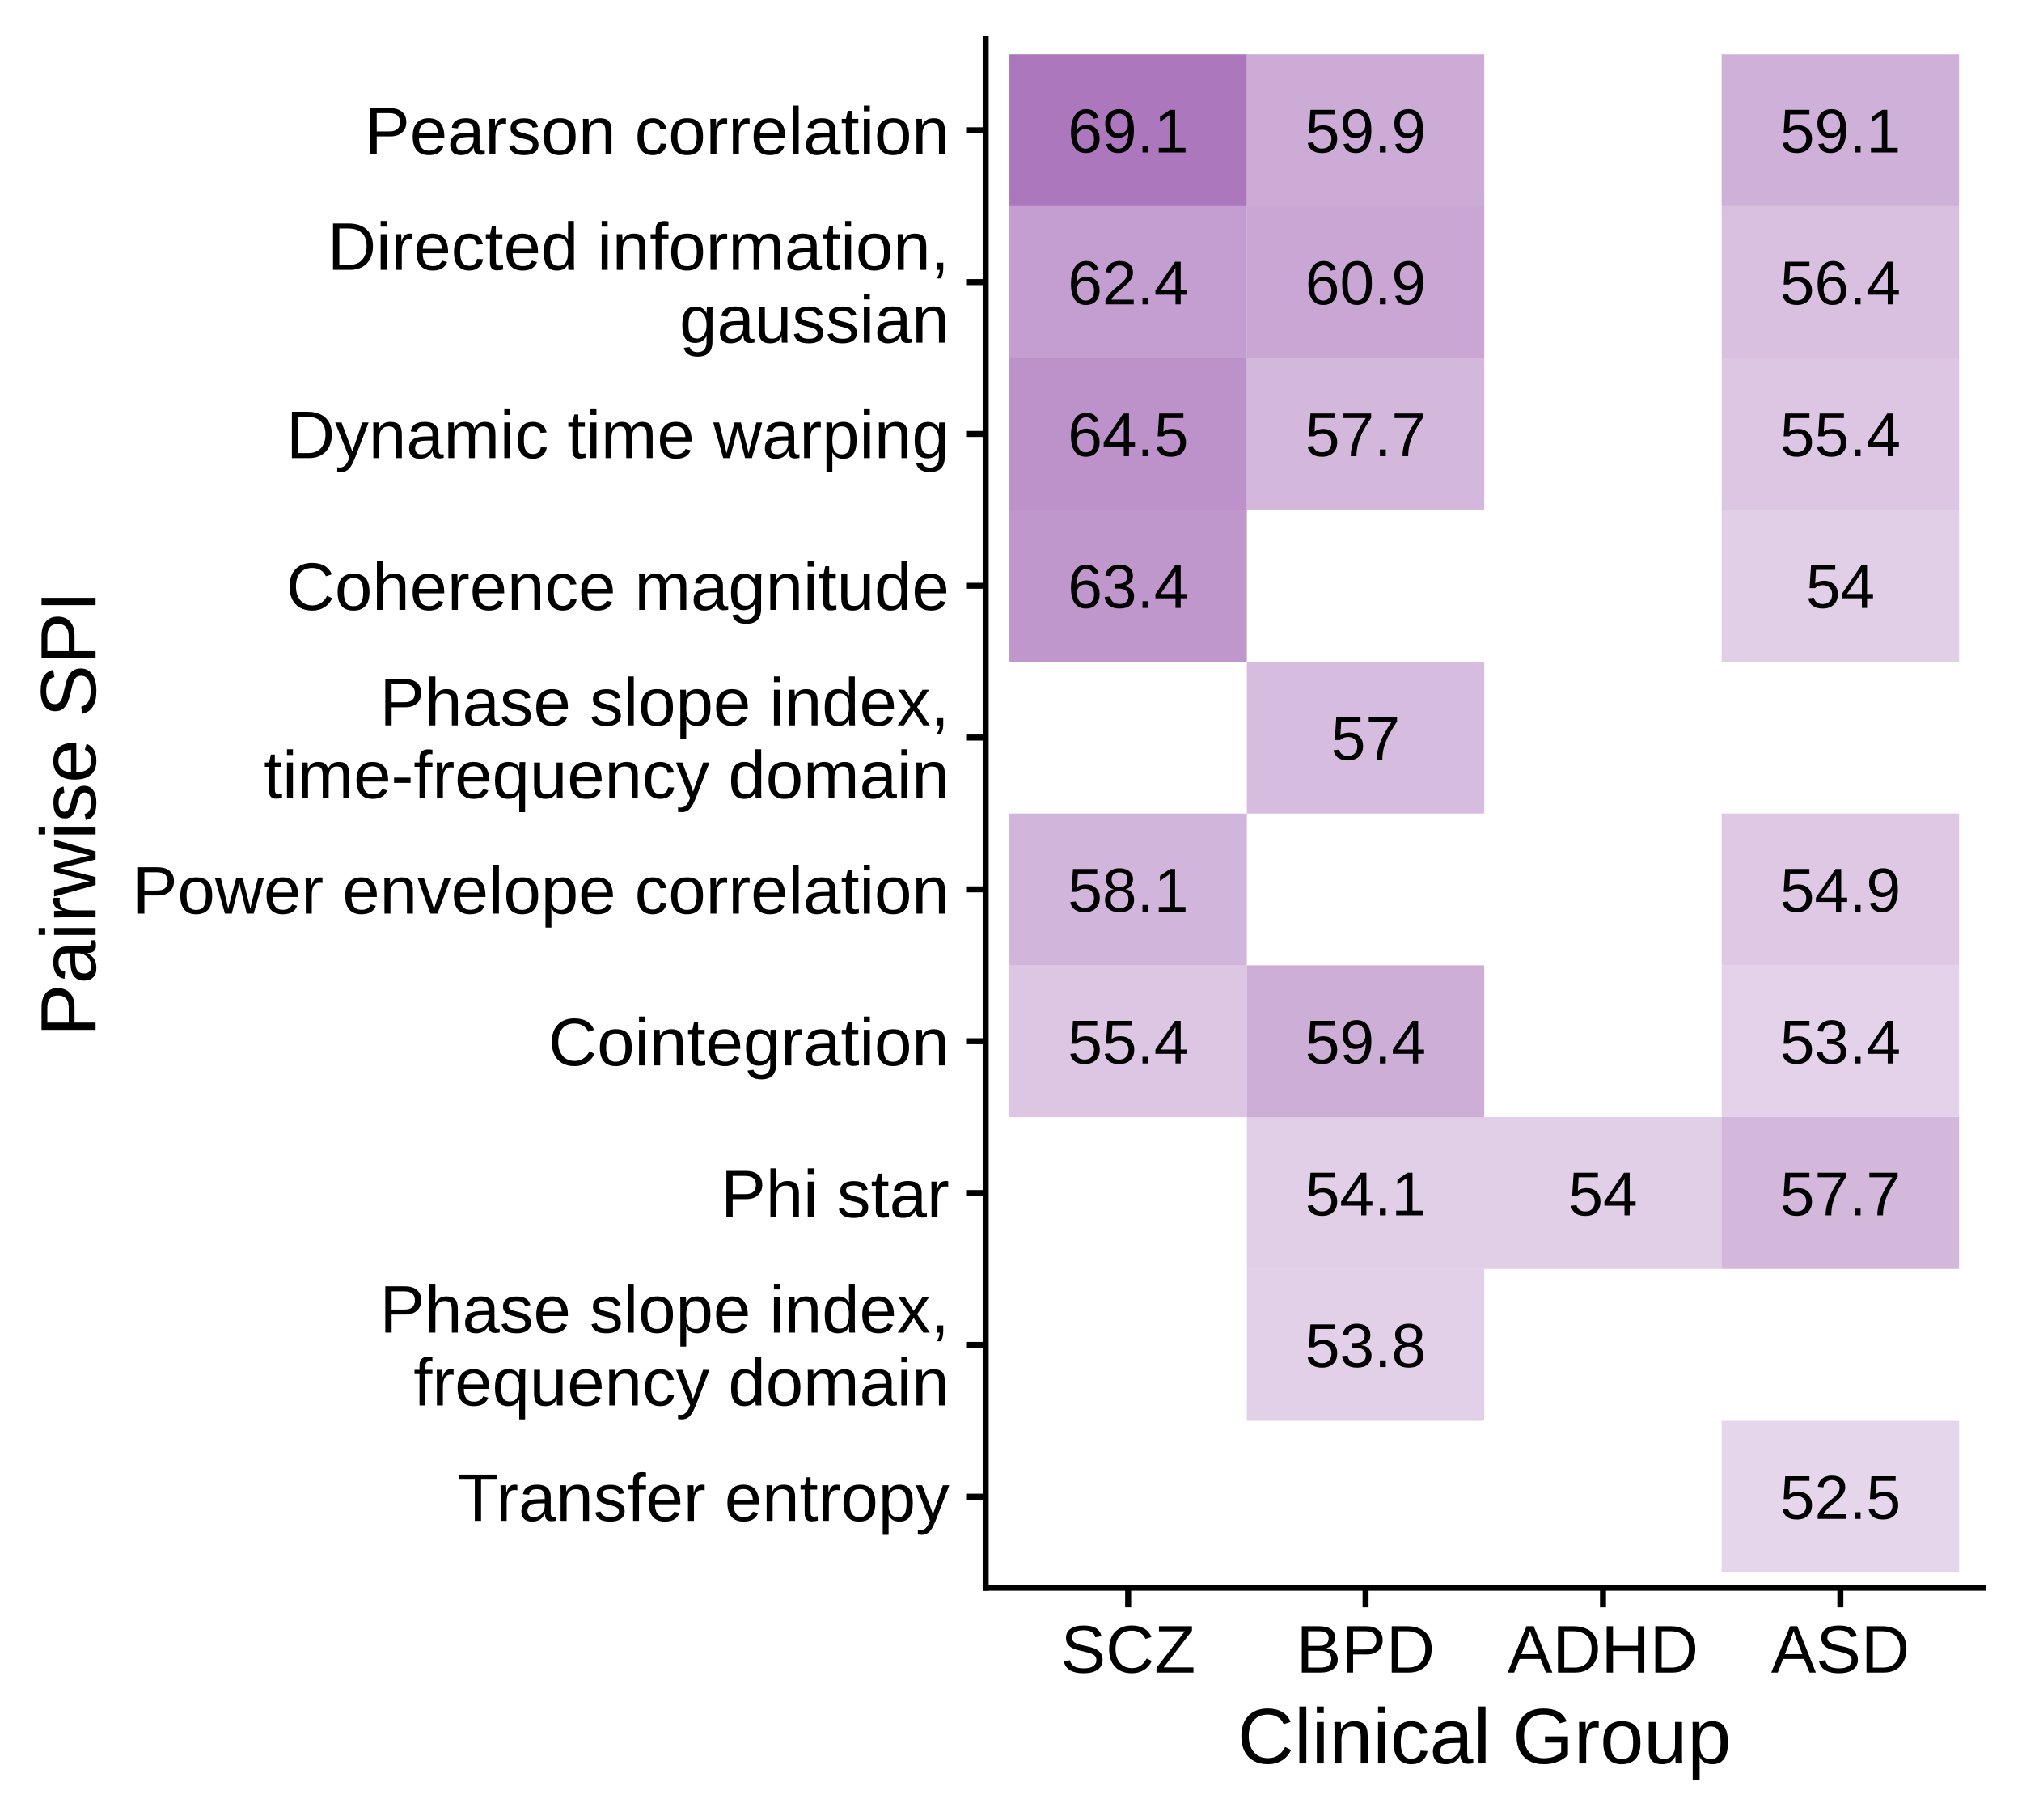
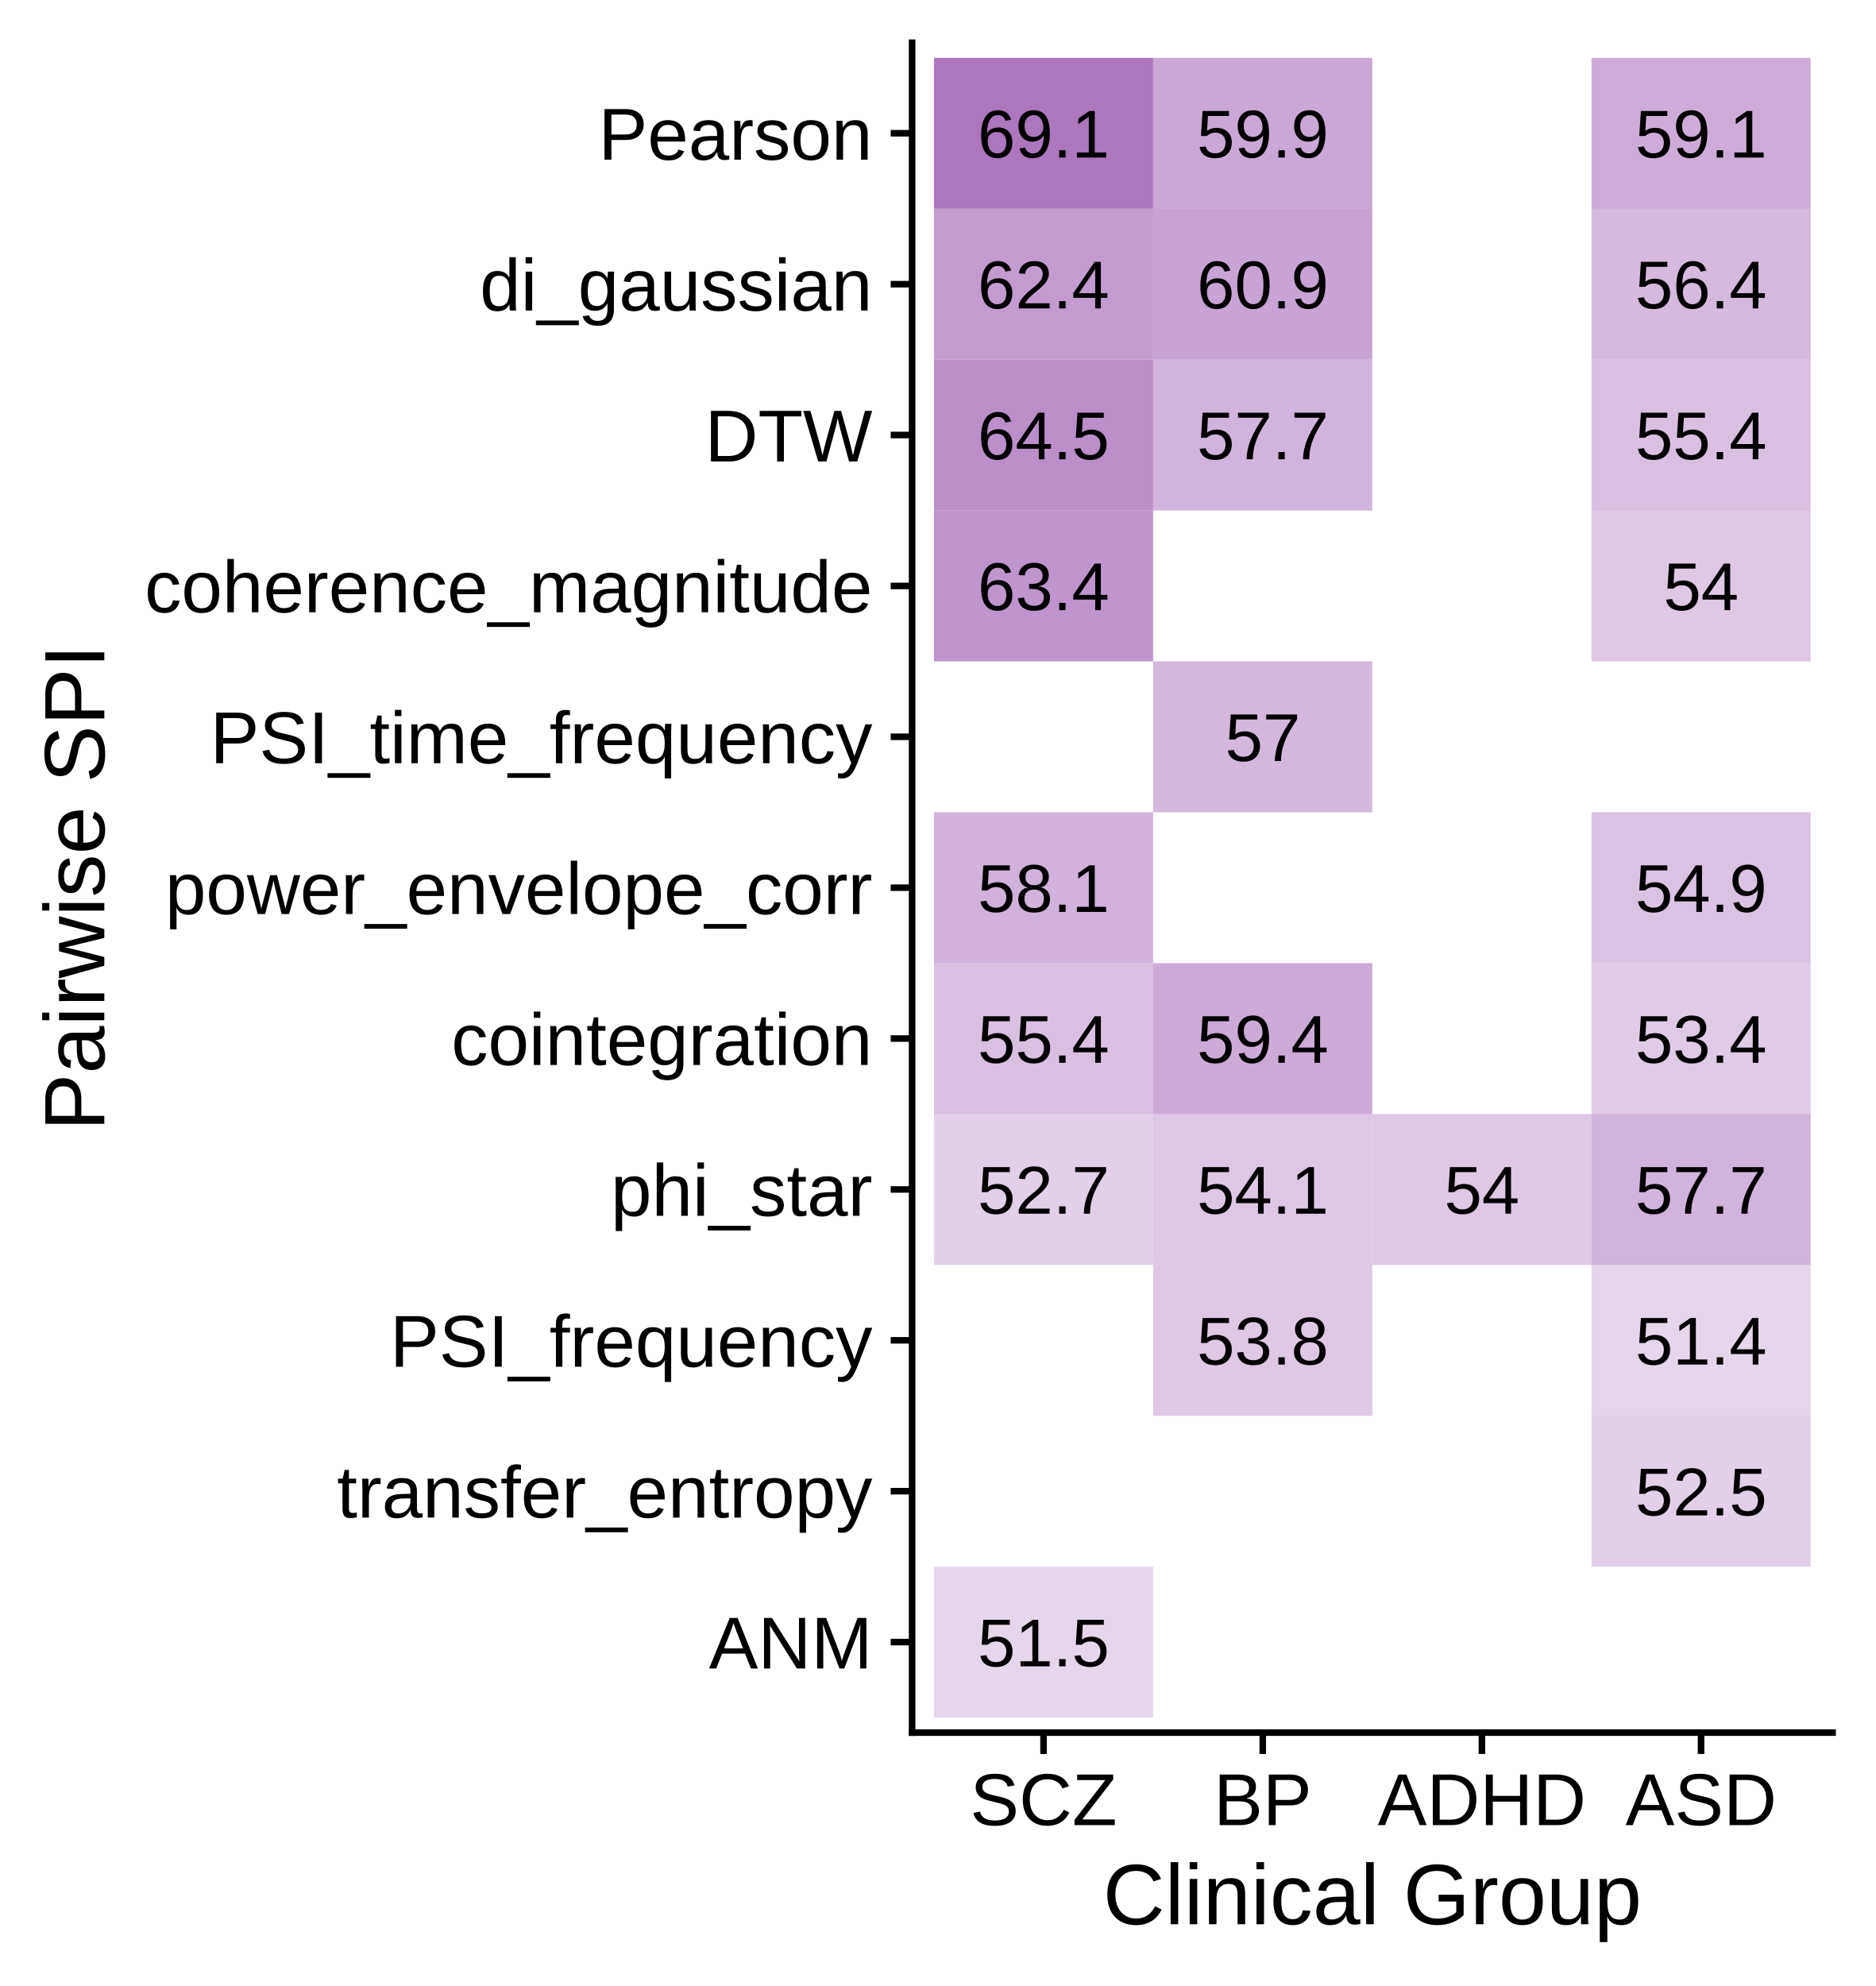
- <svg xmlns="http://www.w3.org/2000/svg" class="svglite" width="360.00pt" height="324.00pt" viewBox="0 0 360.00 324.00">
+ <svg xmlns="http://www.w3.org/2000/svg" class="svglite" width="306.00pt" height="324.00pt" viewBox="0 0 306.00 324.00">
  <defs>
    <style type="text/css">
    .svglite line, .svglite polyline, .svglite polygon, .svglite path, .svglite rect, .svglite circle {
      fill: none;
      stroke: #000000;
      stroke-linecap: round;
      stroke-linejoin: round;
      stroke-miterlimit: 10.00;
    }
    .svglite text {
      white-space: pre;
    }
  </style>
  </defs>
  <rect width="100%" height="100%" style="stroke: none; fill: none;" />
  <defs>
-     <clipPath id="cpMC4wMHwzNjAuMDB8MC4wMHwzMjQuMDA=">
-       <rect x="0.00" y="0.00" width="360.00" height="324.00" />
+     <clipPath id="cpMC4wMHwzMDYuMDB8MC4wMHwzMjQuMDA=">
+       <rect x="0.00" y="0.00" width="306.00" height="324.00" />
    </clipPath>
  </defs>
-   <g clip-path="url(#cpMC4wMHwzNjAuMDB8MC4wMHwzMjQuMDA=)">
+   <g clip-path="url(#cpMC4wMHwzMDYuMDB8MC4wMHwzMjQuMDA=)">
</g>
  <defs>
-     <clipPath id="cpMTc1LjQ5fDM1My4wM3w2Ljk3fDI4Mi42Ng==">
-       <rect x="175.49" y="6.97" width="177.53" height="275.69" />
+     <clipPath id="cpMTQ4LjgzfDI5OS4wM3w2Ljk3fDI4Mi42Ng==">
+       <rect x="148.83" y="6.97" width="150.20" height="275.69" />
    </clipPath>
  </defs>
-   <g clip-path="url(#cpMTc1LjQ5fDM1My4wM3w2Ljk3fDI4Mi42Ng==)">
-     <rect x="306.53" y="90.76" width="42.27" height="27.03" style="stroke-width: 0.21; stroke: none; stroke-linecap: butt; stroke-linejoin: miter; fill: #AC77BD; fill-opacity: 0.36;" />
-     <rect x="306.53" y="171.85" width="42.27" height="27.03" style="stroke-width: 0.21; stroke: none; stroke-linecap: butt; stroke-linejoin: miter; fill: #AC77BD; fill-opacity: 0.33;" />
-     <rect x="306.53" y="9.68" width="42.27" height="27.03" style="stroke-width: 0.21; stroke: none; stroke-linecap: butt; stroke-linejoin: miter; fill: #AC77BD; fill-opacity: 0.58;" />
-     <rect x="306.53" y="36.71" width="42.27" height="27.03" style="stroke-width: 0.21; stroke: none; stroke-linecap: butt; stroke-linejoin: miter; fill: #AC77BD; fill-opacity: 0.46;" />
-     <rect x="306.53" y="63.73" width="42.27" height="27.03" style="stroke-width: 0.21; stroke: none; stroke-linecap: butt; stroke-linejoin: miter; fill: #AC77BD; fill-opacity: 0.42;" />
-     <rect x="306.53" y="144.82" width="42.27" height="27.03" style="stroke-width: 0.21; stroke: none; stroke-linecap: butt; stroke-linejoin: miter; fill: #AC77BD; fill-opacity: 0.40;" />
-     <rect x="306.53" y="198.87" width="42.27" height="27.03" style="stroke-width: 0.21; stroke: none; stroke-linecap: butt; stroke-linejoin: miter; fill: #AC77BD; fill-opacity: 0.52;" />
-     <rect x="306.53" y="252.93" width="42.27" height="27.03" style="stroke-width: 0.21; stroke: none; stroke-linecap: butt; stroke-linejoin: miter; fill: #AC77BD; fill-opacity: 0.30;" />
-     <rect x="264.26" y="198.87" width="42.27" height="27.03" style="stroke-width: 0.21; stroke: none; stroke-linecap: butt; stroke-linejoin: miter; fill: #AC77BD; fill-opacity: 0.36;" />
-     <rect x="221.99" y="171.85" width="42.27" height="27.03" style="stroke-width: 0.21; stroke: none; stroke-linecap: butt; stroke-linejoin: miter; fill: #AC77BD; fill-opacity: 0.59;" />
-     <rect x="221.99" y="9.68" width="42.27" height="27.03" style="stroke-width: 0.21; stroke: none; stroke-linecap: butt; stroke-linejoin: miter; fill: #AC77BD; fill-opacity: 0.61;" />
-     <rect x="221.99" y="36.71" width="42.27" height="27.03" style="stroke-width: 0.21; stroke: none; stroke-linecap: butt; stroke-linejoin: miter; fill: #AC77BD; fill-opacity: 0.65;" />
-     <rect x="221.99" y="63.73" width="42.27" height="27.03" style="stroke-width: 0.21; stroke: none; stroke-linecap: butt; stroke-linejoin: miter; fill: #AC77BD; fill-opacity: 0.52;" />
-     <rect x="221.99" y="198.87" width="42.27" height="27.03" style="stroke-width: 0.21; stroke: none; stroke-linecap: butt; stroke-linejoin: miter; fill: #AC77BD; fill-opacity: 0.36;" />
-     <rect x="221.99" y="225.90" width="42.27" height="27.03" style="stroke-width: 0.21; stroke: none; stroke-linecap: butt; stroke-linejoin: miter; fill: #AC77BD; fill-opacity: 0.35;" />
-     <rect x="221.99" y="117.79" width="42.27" height="27.03" style="stroke-width: 0.21; stroke: none; stroke-linecap: butt; stroke-linejoin: miter; fill: #AC77BD; fill-opacity: 0.49;" />
-     <rect x="179.72" y="90.76" width="42.27" height="27.03" style="stroke-width: 0.21; stroke: none; stroke-linecap: butt; stroke-linejoin: miter; fill: #AC77BD; fill-opacity: 0.76;" />
-     <rect x="179.72" y="171.85" width="42.27" height="27.03" style="stroke-width: 0.21; stroke: none; stroke-linecap: butt; stroke-linejoin: miter; fill: #AC77BD; fill-opacity: 0.42;" />
-     <rect x="179.72" y="9.68" width="42.27" height="27.03" style="stroke-width: 0.21; stroke: none; stroke-linecap: butt; stroke-linejoin: miter; fill: #AC77BD;" />
-     <rect x="179.72" y="36.71" width="42.27" height="27.03" style="stroke-width: 0.21; stroke: none; stroke-linecap: butt; stroke-linejoin: miter; fill: #AC77BD; fill-opacity: 0.71;" />
-     <rect x="179.72" y="63.73" width="42.27" height="27.03" style="stroke-width: 0.21; stroke: none; stroke-linecap: butt; stroke-linejoin: miter; fill: #AC77BD; fill-opacity: 0.80;" />
-     <rect x="179.72" y="144.82" width="42.27" height="27.03" style="stroke-width: 0.21; stroke: none; stroke-linecap: butt; stroke-linejoin: miter; fill: #AC77BD; fill-opacity: 0.54;" />
-     <text x="327.66" y="108.23" text-anchor="middle" style="font-size: 11.04px; font-family: &quot;Arial&quot;;" textLength="12.27px" lengthAdjust="spacingAndGlyphs">54</text>
-     <text x="327.66" y="189.32" text-anchor="middle" style="font-size: 11.04px; font-family: &quot;Arial&quot;;" textLength="21.47px" lengthAdjust="spacingAndGlyphs">53.4</text>
-     <text x="327.66" y="27.15" text-anchor="middle" style="font-size: 11.04px; font-family: &quot;Arial&quot;;" textLength="21.47px" lengthAdjust="spacingAndGlyphs">59.1</text>
-     <text x="327.66" y="54.18" text-anchor="middle" style="font-size: 11.04px; font-family: &quot;Arial&quot;;" textLength="21.47px" lengthAdjust="spacingAndGlyphs">56.4</text>
-     <text x="327.66" y="81.20" text-anchor="middle" style="font-size: 11.04px; font-family: &quot;Arial&quot;;" textLength="21.47px" lengthAdjust="spacingAndGlyphs">55.4</text>
-     <text x="327.66" y="162.29" text-anchor="middle" style="font-size: 11.04px; font-family: &quot;Arial&quot;;" textLength="21.47px" lengthAdjust="spacingAndGlyphs">54.9</text>
-     <text x="327.66" y="216.35" text-anchor="middle" style="font-size: 11.04px; font-family: &quot;Arial&quot;;" textLength="21.47px" lengthAdjust="spacingAndGlyphs">57.7</text>
-     <text x="327.66" y="270.40" text-anchor="middle" style="font-size: 11.04px; font-family: &quot;Arial&quot;;" textLength="21.47px" lengthAdjust="spacingAndGlyphs">52.5</text>
-     <text x="285.40" y="216.35" text-anchor="middle" style="font-size: 11.04px; font-family: &quot;Arial&quot;;" textLength="12.27px" lengthAdjust="spacingAndGlyphs">54</text>
-     <text x="243.13" y="189.32" text-anchor="middle" style="font-size: 11.04px; font-family: &quot;Arial&quot;;" textLength="21.47px" lengthAdjust="spacingAndGlyphs">59.4</text>
-     <text x="243.13" y="27.15" text-anchor="middle" style="font-size: 11.04px; font-family: &quot;Arial&quot;;" textLength="21.47px" lengthAdjust="spacingAndGlyphs">59.9</text>
-     <text x="243.13" y="54.18" text-anchor="middle" style="font-size: 11.04px; font-family: &quot;Arial&quot;;" textLength="21.47px" lengthAdjust="spacingAndGlyphs">60.9</text>
-     <text x="243.13" y="81.20" text-anchor="middle" style="font-size: 11.04px; font-family: &quot;Arial&quot;;" textLength="21.47px" lengthAdjust="spacingAndGlyphs">57.7</text>
-     <text x="243.13" y="216.35" text-anchor="middle" style="font-size: 11.04px; font-family: &quot;Arial&quot;;" textLength="21.47px" lengthAdjust="spacingAndGlyphs">54.1</text>
-     <text x="243.13" y="243.37" text-anchor="middle" style="font-size: 11.04px; font-family: &quot;Arial&quot;;" textLength="21.47px" lengthAdjust="spacingAndGlyphs">53.8</text>
-     <text x="243.13" y="135.26" text-anchor="middle" style="font-size: 11.04px; font-family: &quot;Arial&quot;;" textLength="12.27px" lengthAdjust="spacingAndGlyphs">57</text>
-     <text x="200.86" y="108.23" text-anchor="middle" style="font-size: 11.04px; font-family: &quot;Arial&quot;;" textLength="21.47px" lengthAdjust="spacingAndGlyphs">63.4</text>
-     <text x="200.86" y="189.32" text-anchor="middle" style="font-size: 11.04px; font-family: &quot;Arial&quot;;" textLength="21.47px" lengthAdjust="spacingAndGlyphs">55.4</text>
-     <text x="200.86" y="27.15" text-anchor="middle" style="font-size: 11.04px; font-family: &quot;Arial&quot;;" textLength="21.47px" lengthAdjust="spacingAndGlyphs">69.1</text>
-     <text x="200.86" y="54.18" text-anchor="middle" style="font-size: 11.04px; font-family: &quot;Arial&quot;;" textLength="21.47px" lengthAdjust="spacingAndGlyphs">62.4</text>
-     <text x="200.86" y="81.20" text-anchor="middle" style="font-size: 11.04px; font-family: &quot;Arial&quot;;" textLength="21.47px" lengthAdjust="spacingAndGlyphs">64.5</text>
-     <text x="200.86" y="162.29" text-anchor="middle" style="font-size: 11.04px; font-family: &quot;Arial&quot;;" textLength="21.47px" lengthAdjust="spacingAndGlyphs">58.1</text>
+   <g clip-path="url(#cpMTQ4LjgzfDI5OS4wM3w2Ljk3fDI4Mi42Ng==)">
+     <rect x="259.69" y="83.28" width="35.76" height="24.62" style="stroke-width: 0.21; stroke: none; stroke-linecap: butt; stroke-linejoin: miter; fill: #AC77BD; fill-opacity: 0.40;" />
+     <rect x="259.69" y="157.13" width="35.76" height="24.62" style="stroke-width: 0.21; stroke: none; stroke-linecap: butt; stroke-linejoin: miter; fill: #AC77BD; fill-opacity: 0.38;" />
+     <rect x="259.69" y="9.44" width="35.76" height="24.62" style="stroke-width: 0.21; stroke: none; stroke-linecap: butt; stroke-linejoin: miter; fill: #AC77BD; fill-opacity: 0.60;" />
+     <rect x="259.69" y="34.05" width="35.76" height="24.62" style="stroke-width: 0.21; stroke: none; stroke-linecap: butt; stroke-linejoin: miter; fill: #AC77BD; fill-opacity: 0.50;" />
+     <rect x="259.69" y="58.67" width="35.76" height="24.62" style="stroke-width: 0.21; stroke: none; stroke-linecap: butt; stroke-linejoin: miter; fill: #AC77BD; fill-opacity: 0.46;" />
+     <rect x="259.69" y="132.51" width="35.76" height="24.62" style="stroke-width: 0.21; stroke: none; stroke-linecap: butt; stroke-linejoin: miter; fill: #AC77BD; fill-opacity: 0.44;" />
+     <rect x="259.69" y="181.74" width="35.76" height="24.62" style="stroke-width: 0.21; stroke: none; stroke-linecap: butt; stroke-linejoin: miter; fill: #AC77BD; fill-opacity: 0.55;" />
+     <rect x="259.69" y="206.36" width="35.76" height="24.62" style="stroke-width: 0.21; stroke: none; stroke-linecap: butt; stroke-linejoin: miter; fill: #AC77BD; fill-opacity: 0.30;" />
+     <rect x="259.69" y="230.97" width="35.76" height="24.62" style="stroke-width: 0.21; stroke: none; stroke-linecap: butt; stroke-linejoin: miter; fill: #AC77BD; fill-opacity: 0.35;" />
+     <rect x="223.93" y="181.74" width="35.76" height="24.62" style="stroke-width: 0.21; stroke: none; stroke-linecap: butt; stroke-linejoin: miter; fill: #AC77BD; fill-opacity: 0.40;" />
+     <rect x="188.16" y="157.13" width="35.76" height="24.62" style="stroke-width: 0.21; stroke: none; stroke-linecap: butt; stroke-linejoin: miter; fill: #AC77BD; fill-opacity: 0.62;" />
+     <rect x="188.16" y="9.44" width="35.76" height="24.62" style="stroke-width: 0.21; stroke: none; stroke-linecap: butt; stroke-linejoin: miter; fill: #AC77BD; fill-opacity: 0.64;" />
+     <rect x="188.16" y="34.05" width="35.76" height="24.62" style="stroke-width: 0.21; stroke: none; stroke-linecap: butt; stroke-linejoin: miter; fill: #AC77BD; fill-opacity: 0.67;" />
+     <rect x="188.16" y="58.67" width="35.76" height="24.62" style="stroke-width: 0.21; stroke: none; stroke-linecap: butt; stroke-linejoin: miter; fill: #AC77BD; fill-opacity: 0.55;" />
+     <rect x="188.16" y="181.74" width="35.76" height="24.62" style="stroke-width: 0.21; stroke: none; stroke-linecap: butt; stroke-linejoin: miter; fill: #AC77BD; fill-opacity: 0.41;" />
+     <rect x="188.16" y="206.36" width="35.76" height="24.62" style="stroke-width: 0.21; stroke: none; stroke-linecap: butt; stroke-linejoin: miter; fill: #AC77BD; fill-opacity: 0.40;" />
+     <rect x="188.16" y="107.90" width="35.76" height="24.62" style="stroke-width: 0.21; stroke: none; stroke-linecap: butt; stroke-linejoin: miter; fill: #AC77BD; fill-opacity: 0.52;" />
+     <rect x="152.40" y="255.59" width="35.76" height="24.62" style="stroke-width: 0.21; stroke: none; stroke-linecap: butt; stroke-linejoin: miter; fill: #AC77BD; fill-opacity: 0.30;" />
+     <rect x="152.40" y="83.28" width="35.76" height="24.62" style="stroke-width: 0.21; stroke: none; stroke-linecap: butt; stroke-linejoin: miter; fill: #AC77BD; fill-opacity: 0.77;" />
+     <rect x="152.40" y="157.13" width="35.76" height="24.62" style="stroke-width: 0.21; stroke: none; stroke-linecap: butt; stroke-linejoin: miter; fill: #AC77BD; fill-opacity: 0.46;" />
+     <rect x="152.40" y="9.44" width="35.76" height="24.62" style="stroke-width: 0.21; stroke: none; stroke-linecap: butt; stroke-linejoin: miter; fill: #AC77BD;" />
+     <rect x="152.40" y="34.05" width="35.76" height="24.62" style="stroke-width: 0.21; stroke: none; stroke-linecap: butt; stroke-linejoin: miter; fill: #AC77BD; fill-opacity: 0.73;" />
+     <rect x="152.40" y="58.67" width="35.76" height="24.62" style="stroke-width: 0.21; stroke: none; stroke-linecap: butt; stroke-linejoin: miter; fill: #AC77BD; fill-opacity: 0.82;" />
+     <rect x="152.40" y="132.51" width="35.76" height="24.62" style="stroke-width: 0.21; stroke: none; stroke-linecap: butt; stroke-linejoin: miter; fill: #AC77BD; fill-opacity: 0.56;" />
+     <rect x="152.40" y="181.74" width="35.76" height="24.62" style="stroke-width: 0.21; stroke: none; stroke-linecap: butt; stroke-linejoin: miter; fill: #AC77BD; fill-opacity: 0.35;" />
+     <text x="277.57" y="99.54" text-anchor="middle" style="font-size: 11.04px; font-family: &quot;Arial&quot;;" textLength="12.27px" lengthAdjust="spacingAndGlyphs">54</text>
+     <text x="277.57" y="173.39" text-anchor="middle" style="font-size: 11.04px; font-family: &quot;Arial&quot;;" textLength="21.47px" lengthAdjust="spacingAndGlyphs">53.4</text>
+     <text x="277.57" y="25.70" text-anchor="middle" style="font-size: 11.04px; font-family: &quot;Arial&quot;;" textLength="21.47px" lengthAdjust="spacingAndGlyphs">59.1</text>
+     <text x="277.57" y="50.31" text-anchor="middle" style="font-size: 11.04px; font-family: &quot;Arial&quot;;" textLength="21.47px" lengthAdjust="spacingAndGlyphs">56.4</text>
+     <text x="277.57" y="74.93" text-anchor="middle" style="font-size: 11.04px; font-family: &quot;Arial&quot;;" textLength="21.47px" lengthAdjust="spacingAndGlyphs">55.4</text>
+     <text x="277.57" y="148.77" text-anchor="middle" style="font-size: 11.04px; font-family: &quot;Arial&quot;;" textLength="21.47px" lengthAdjust="spacingAndGlyphs">54.9</text>
+     <text x="277.57" y="198.00" text-anchor="middle" style="font-size: 11.04px; font-family: &quot;Arial&quot;;" textLength="21.47px" lengthAdjust="spacingAndGlyphs">57.7</text>
+     <text x="277.57" y="222.62" text-anchor="middle" style="font-size: 11.04px; font-family: &quot;Arial&quot;;" textLength="21.47px" lengthAdjust="spacingAndGlyphs">51.4</text>
+     <text x="277.57" y="247.23" text-anchor="middle" style="font-size: 11.04px; font-family: &quot;Arial&quot;;" textLength="21.47px" lengthAdjust="spacingAndGlyphs">52.5</text>
+     <text x="241.81" y="198.00" text-anchor="middle" style="font-size: 11.04px; font-family: &quot;Arial&quot;;" textLength="12.27px" lengthAdjust="spacingAndGlyphs">54</text>
+     <text x="206.05" y="173.39" text-anchor="middle" style="font-size: 11.04px; font-family: &quot;Arial&quot;;" textLength="21.47px" lengthAdjust="spacingAndGlyphs">59.4</text>
+     <text x="206.05" y="25.70" text-anchor="middle" style="font-size: 11.04px; font-family: &quot;Arial&quot;;" textLength="21.47px" lengthAdjust="spacingAndGlyphs">59.9</text>
+     <text x="206.05" y="50.31" text-anchor="middle" style="font-size: 11.04px; font-family: &quot;Arial&quot;;" textLength="21.47px" lengthAdjust="spacingAndGlyphs">60.9</text>
+     <text x="206.05" y="74.93" text-anchor="middle" style="font-size: 11.04px; font-family: &quot;Arial&quot;;" textLength="21.47px" lengthAdjust="spacingAndGlyphs">57.7</text>
+     <text x="206.05" y="198.00" text-anchor="middle" style="font-size: 11.04px; font-family: &quot;Arial&quot;;" textLength="21.47px" lengthAdjust="spacingAndGlyphs">54.1</text>
+     <text x="206.05" y="222.62" text-anchor="middle" style="font-size: 11.04px; font-family: &quot;Arial&quot;;" textLength="21.47px" lengthAdjust="spacingAndGlyphs">53.8</text>
+     <text x="206.05" y="124.16" text-anchor="middle" style="font-size: 11.04px; font-family: &quot;Arial&quot;;" textLength="12.27px" lengthAdjust="spacingAndGlyphs">57</text>
+     <text x="170.28" y="271.85" text-anchor="middle" style="font-size: 11.04px; font-family: &quot;Arial&quot;;" textLength="21.47px" lengthAdjust="spacingAndGlyphs">51.5</text>
+     <text x="170.28" y="99.54" text-anchor="middle" style="font-size: 11.04px; font-family: &quot;Arial&quot;;" textLength="21.47px" lengthAdjust="spacingAndGlyphs">63.4</text>
+     <text x="170.28" y="173.39" text-anchor="middle" style="font-size: 11.04px; font-family: &quot;Arial&quot;;" textLength="21.47px" lengthAdjust="spacingAndGlyphs">55.4</text>
+     <text x="170.28" y="25.70" text-anchor="middle" style="font-size: 11.04px; font-family: &quot;Arial&quot;;" textLength="21.47px" lengthAdjust="spacingAndGlyphs">69.1</text>
+     <text x="170.28" y="50.31" text-anchor="middle" style="font-size: 11.04px; font-family: &quot;Arial&quot;;" textLength="21.47px" lengthAdjust="spacingAndGlyphs">62.4</text>
+     <text x="170.28" y="74.93" text-anchor="middle" style="font-size: 11.04px; font-family: &quot;Arial&quot;;" textLength="21.47px" lengthAdjust="spacingAndGlyphs">64.5</text>
+     <text x="170.28" y="148.77" text-anchor="middle" style="font-size: 11.04px; font-family: &quot;Arial&quot;;" textLength="21.47px" lengthAdjust="spacingAndGlyphs">58.1</text>
+     <text x="170.28" y="198.00" text-anchor="middle" style="font-size: 11.04px; font-family: &quot;Arial&quot;;" textLength="21.47px" lengthAdjust="spacingAndGlyphs">52.7</text>
  </g>
-   <g clip-path="url(#cpMC4wMHwzNjAuMDB8MC4wMHwzMjQuMDA=)">
-     <polyline points="175.49,282.66 175.49,6.97 " style="stroke-width: 1.07; stroke-linecap: square;" />
-     <text x="169.02" y="270.75" text-anchor="end" style="font-size: 12.00px; font-family: &quot;Arial&quot;;" textLength="88.03px" lengthAdjust="spacingAndGlyphs">Transfer entropy</text>
-     <text x="169.02" y="237.24" text-anchor="end" style="font-size: 12.00px; font-family: &quot;Arial&quot;;" textLength="101.40px" lengthAdjust="spacingAndGlyphs">Phase slope index,</text>
-     <text x="169.02" y="250.20" text-anchor="end" style="font-size: 12.00px; font-family: &quot;Arial&quot;;" textLength="95.39px" lengthAdjust="spacingAndGlyphs">frequency domain</text>
-     <text x="169.02" y="216.69" text-anchor="end" style="font-size: 12.00px; font-family: &quot;Arial&quot;;" textLength="40.68px" lengthAdjust="spacingAndGlyphs">Phi star</text>
-     <text x="169.02" y="189.67" text-anchor="end" style="font-size: 12.00px; font-family: &quot;Arial&quot;;" textLength="71.38px" lengthAdjust="spacingAndGlyphs">Cointegration</text>
-     <text x="169.02" y="162.64" text-anchor="end" style="font-size: 12.00px; font-family: &quot;Arial&quot;;" textLength="145.42px" lengthAdjust="spacingAndGlyphs">Power envelope correlation</text>
-     <text x="169.02" y="129.13" text-anchor="end" style="font-size: 12.00px; font-family: &quot;Arial&quot;;" textLength="101.40px" lengthAdjust="spacingAndGlyphs">Phase slope index,</text>
-     <text x="169.02" y="142.09" text-anchor="end" style="font-size: 12.00px; font-family: &quot;Arial&quot;;" textLength="122.05px" lengthAdjust="spacingAndGlyphs">time-frequency domain</text>
-     <text x="169.02" y="108.58" text-anchor="end" style="font-size: 12.00px; font-family: &quot;Arial&quot;;" textLength="118.08px" lengthAdjust="spacingAndGlyphs">Coherence magnitude</text>
-     <text x="169.02" y="81.55" text-anchor="end" style="font-size: 12.00px; font-family: &quot;Arial&quot;;" textLength="118.03px" lengthAdjust="spacingAndGlyphs">Dynamic time warping</text>
-     <text x="169.02" y="48.04" text-anchor="end" style="font-size: 12.00px; font-family: &quot;Arial&quot;;" textLength="110.71px" lengthAdjust="spacingAndGlyphs">Directed information,</text>
-     <text x="169.02" y="61.00" text-anchor="end" style="font-size: 12.00px; font-family: &quot;Arial&quot;;" textLength="48.03px" lengthAdjust="spacingAndGlyphs">gaussian</text>
-     <text x="169.02" y="27.50" text-anchor="end" style="font-size: 12.00px; font-family: &quot;Arial&quot;;" textLength="104.05px" lengthAdjust="spacingAndGlyphs">Pearson correlation</text>
-     <polyline points="172.01,266.45 175.49,266.45 " style="stroke-width: 1.07; stroke-linecap: butt;" />
-     <polyline points="172.01,239.42 175.49,239.42 " style="stroke-width: 1.07; stroke-linecap: butt;" />
-     <polyline points="172.01,212.39 175.49,212.39 " style="stroke-width: 1.07; stroke-linecap: butt;" />
-     <polyline points="172.01,185.36 175.49,185.36 " style="stroke-width: 1.07; stroke-linecap: butt;" />
-     <polyline points="172.01,158.33 175.49,158.33 " style="stroke-width: 1.07; stroke-linecap: butt;" />
-     <polyline points="172.01,131.30 175.49,131.30 " style="stroke-width: 1.07; stroke-linecap: butt;" />
-     <polyline points="172.01,104.28 175.49,104.28 " style="stroke-width: 1.07; stroke-linecap: butt;" />
-     <polyline points="172.01,77.25 175.49,77.25 " style="stroke-width: 1.07; stroke-linecap: butt;" />
-     <polyline points="172.01,50.22 175.49,50.22 " style="stroke-width: 1.07; stroke-linecap: butt;" />
-     <polyline points="172.01,23.19 175.49,23.19 " style="stroke-width: 1.07; stroke-linecap: butt;" />
-     <polyline points="175.49,282.66 353.03,282.66 " style="stroke-width: 1.07; stroke-linecap: square;" />
-     <polyline points="200.86,286.15 200.86,282.66 " style="stroke-width: 1.07; stroke-linecap: butt;" />
-     <polyline points="243.13,286.15 243.13,282.66 " style="stroke-width: 1.07; stroke-linecap: butt;" />
-     <polyline points="285.40,286.15 285.40,282.66 " style="stroke-width: 1.07; stroke-linecap: butt;" />
-     <polyline points="327.66,286.15 327.66,282.66 " style="stroke-width: 1.07; stroke-linecap: butt;" />
-     <text x="200.86" y="297.75" text-anchor="middle" style="font-size: 12.00px; font-family: &quot;Arial&quot;;" textLength="24.00px" lengthAdjust="spacingAndGlyphs">SCZ</text>
-     <text x="243.13" y="297.75" text-anchor="middle" style="font-size: 12.00px; font-family: &quot;Arial&quot;;" textLength="24.68px" lengthAdjust="spacingAndGlyphs">BPD</text>
-     <text x="285.40" y="297.75" text-anchor="middle" style="font-size: 12.00px; font-family: &quot;Arial&quot;;" textLength="34.01px" lengthAdjust="spacingAndGlyphs">ADHD</text>
-     <text x="327.66" y="297.75" text-anchor="middle" style="font-size: 12.00px; font-family: &quot;Arial&quot;;" textLength="24.68px" lengthAdjust="spacingAndGlyphs">ASD</text>
-     <text x="264.26" y="313.93" text-anchor="middle" style="font-size: 14.00px; font-family: &quot;Arial&quot;;" textLength="87.90px" lengthAdjust="spacingAndGlyphs">Clinical Group</text>
+   <g clip-path="url(#cpMC4wMHwzMDYuMDB8MC4wMHwzMjQuMDA=)">
+     <polyline points="148.83,282.66 148.83,6.97 " style="stroke-width: 1.07; stroke-linecap: square;" />
+     <text x="142.35" y="272.20" text-anchor="end" style="font-size: 12.00px; font-family: &quot;Arial&quot;;" textLength="26.67px" lengthAdjust="spacingAndGlyphs">ANM</text>
+     <text x="142.35" y="247.58" text-anchor="end" style="font-size: 12.00px; font-family: &quot;Arial&quot;;" textLength="87.38px" lengthAdjust="spacingAndGlyphs">transfer_entropy</text>
+     <text x="142.35" y="222.97" text-anchor="end" style="font-size: 12.00px; font-family: &quot;Arial&quot;;" textLength="78.72px" lengthAdjust="spacingAndGlyphs">PSI_frequency</text>
+     <text x="142.35" y="198.35" text-anchor="end" style="font-size: 12.00px; font-family: &quot;Arial&quot;;" textLength="42.69px" lengthAdjust="spacingAndGlyphs">phi_star</text>
+     <text x="142.35" y="173.74" text-anchor="end" style="font-size: 12.00px; font-family: &quot;Arial&quot;;" textLength="68.71px" lengthAdjust="spacingAndGlyphs">cointegration</text>
+     <text x="142.35" y="149.12" text-anchor="end" style="font-size: 12.00px; font-family: &quot;Arial&quot;;" textLength="115.41px" lengthAdjust="spacingAndGlyphs">power_envelope_corr</text>
+     <text x="142.35" y="124.51" text-anchor="end" style="font-size: 12.00px; font-family: &quot;Arial&quot;;" textLength="108.06px" lengthAdjust="spacingAndGlyphs">PSI_time_frequency</text>
+     <text x="142.35" y="99.89" text-anchor="end" style="font-size: 12.00px; font-family: &quot;Arial&quot;;" textLength="118.75px" lengthAdjust="spacingAndGlyphs">coherence_magnitude</text>
+     <text x="142.35" y="75.28" text-anchor="end" style="font-size: 12.00px; font-family: &quot;Arial&quot;;" textLength="27.32px" lengthAdjust="spacingAndGlyphs">DTW</text>
+     <text x="142.35" y="50.66" text-anchor="end" style="font-size: 12.00px; font-family: &quot;Arial&quot;;" textLength="64.04px" lengthAdjust="spacingAndGlyphs">di_gaussian</text>
+     <text x="142.35" y="26.05" text-anchor="end" style="font-size: 12.00px; font-family: &quot;Arial&quot;;" textLength="44.70px" lengthAdjust="spacingAndGlyphs">Pearson</text>
+     <polyline points="145.34,267.89 148.83,267.89 " style="stroke-width: 1.07; stroke-linecap: butt;" />
+     <polyline points="145.34,243.28 148.83,243.28 " style="stroke-width: 1.07; stroke-linecap: butt;" />
+     <polyline points="145.34,218.66 148.83,218.66 " style="stroke-width: 1.07; stroke-linecap: butt;" />
+     <polyline points="145.34,194.05 148.83,194.05 " style="stroke-width: 1.07; stroke-linecap: butt;" />
+     <polyline points="145.34,169.43 148.83,169.43 " style="stroke-width: 1.07; stroke-linecap: butt;" />
+     <polyline points="145.34,144.82 148.83,144.82 " style="stroke-width: 1.07; stroke-linecap: butt;" />
+     <polyline points="145.34,120.20 148.83,120.20 " style="stroke-width: 1.07; stroke-linecap: butt;" />
+     <polyline points="145.34,95.59 148.83,95.59 " style="stroke-width: 1.07; stroke-linecap: butt;" />
+     <polyline points="145.34,70.97 148.83,70.97 " style="stroke-width: 1.07; stroke-linecap: butt;" />
+     <polyline points="145.34,46.36 148.83,46.36 " style="stroke-width: 1.07; stroke-linecap: butt;" />
+     <polyline points="145.34,21.74 148.83,21.74 " style="stroke-width: 1.07; stroke-linecap: butt;" />
+     <polyline points="148.83,282.66 299.03,282.66 " style="stroke-width: 1.07; stroke-linecap: square;" />
+     <polyline points="170.28,286.15 170.28,282.66 " style="stroke-width: 1.07; stroke-linecap: butt;" />
+     <polyline points="206.05,286.15 206.05,282.66 " style="stroke-width: 1.07; stroke-linecap: butt;" />
+     <polyline points="241.81,286.15 241.81,282.66 " style="stroke-width: 1.07; stroke-linecap: butt;" />
+     <polyline points="277.57,286.15 277.57,282.66 " style="stroke-width: 1.07; stroke-linecap: butt;" />
+     <text x="170.28" y="297.75" text-anchor="middle" style="font-size: 12.00px; font-family: &quot;Arial&quot;;" textLength="24.00px" lengthAdjust="spacingAndGlyphs">SCZ</text>
+     <text x="206.05" y="297.75" text-anchor="middle" style="font-size: 12.00px; font-family: &quot;Arial&quot;;" textLength="16.01px" lengthAdjust="spacingAndGlyphs">BP</text>
+     <text x="241.81" y="297.75" text-anchor="middle" style="font-size: 12.00px; font-family: &quot;Arial&quot;;" textLength="34.01px" lengthAdjust="spacingAndGlyphs">ADHD</text>
+     <text x="277.57" y="297.75" text-anchor="middle" style="font-size: 12.00px; font-family: &quot;Arial&quot;;" textLength="24.68px" lengthAdjust="spacingAndGlyphs">ASD</text>
+     <text x="223.93" y="313.93" text-anchor="middle" style="font-size: 14.00px; font-family: &quot;Arial&quot;;" textLength="87.90px" lengthAdjust="spacingAndGlyphs">Clinical Group</text>
    <text transform="translate(17.02,144.82) rotate(-90)" text-anchor="middle" style="font-size: 14.00px; font-family: &quot;Arial&quot;;" textLength="79.35px" lengthAdjust="spacingAndGlyphs">Pairwise SPI</text>
  </g>
</svg>
